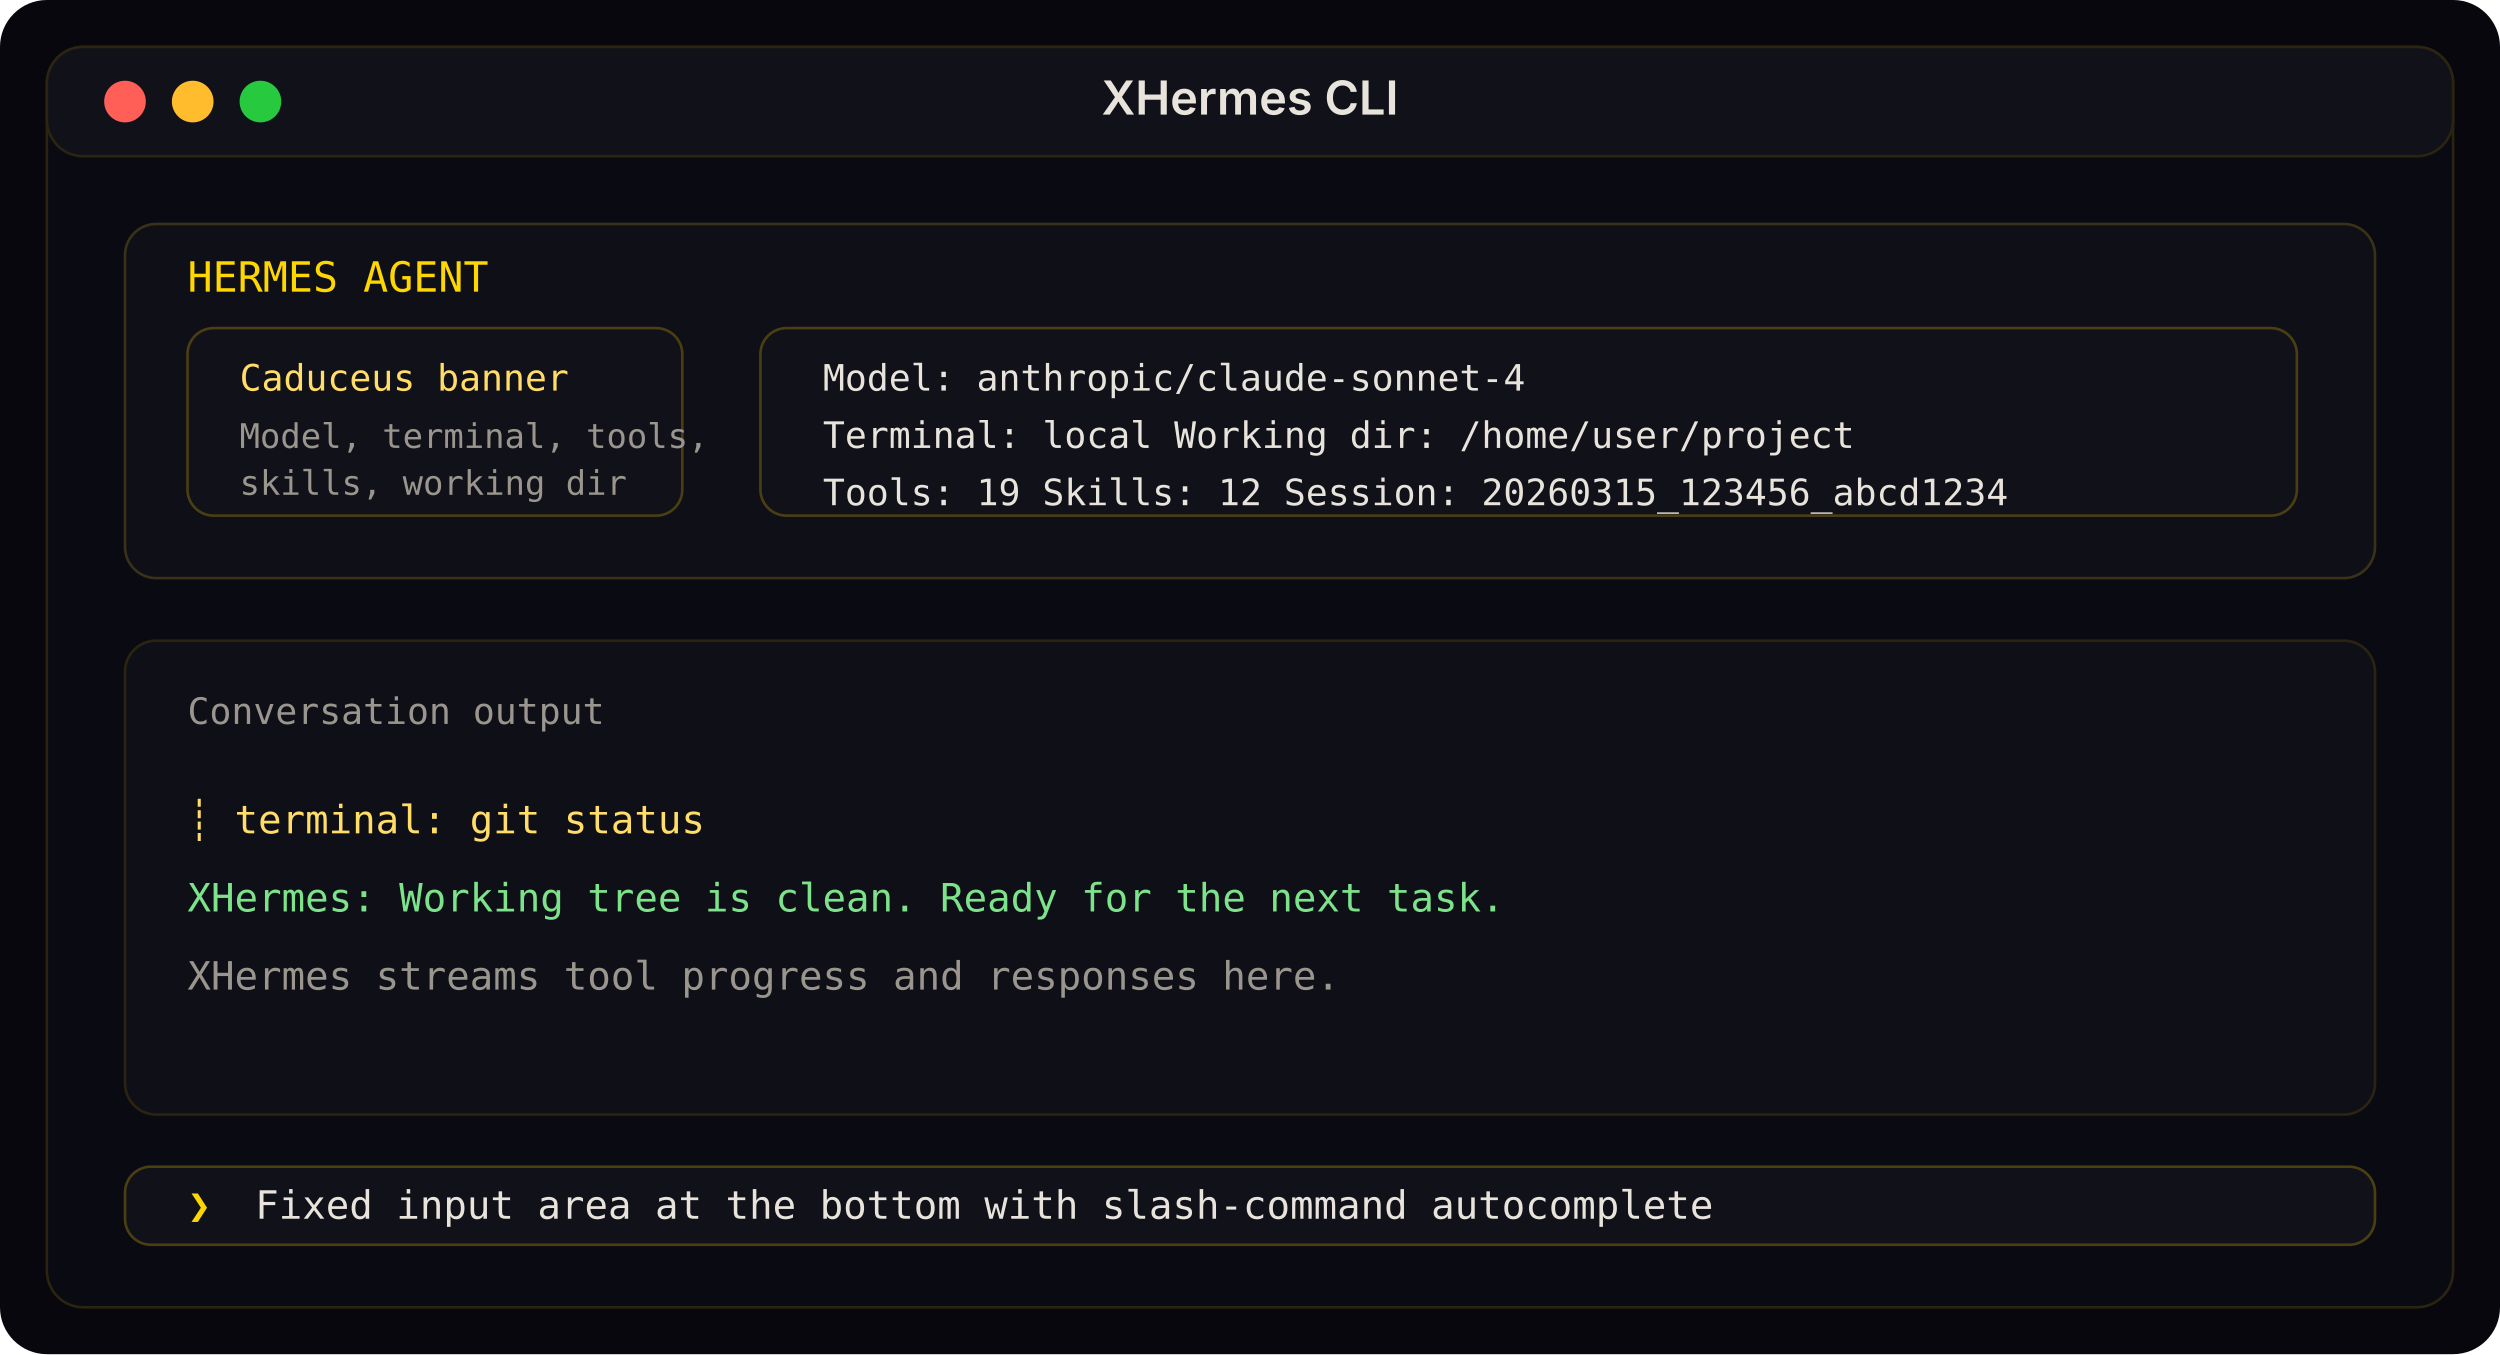
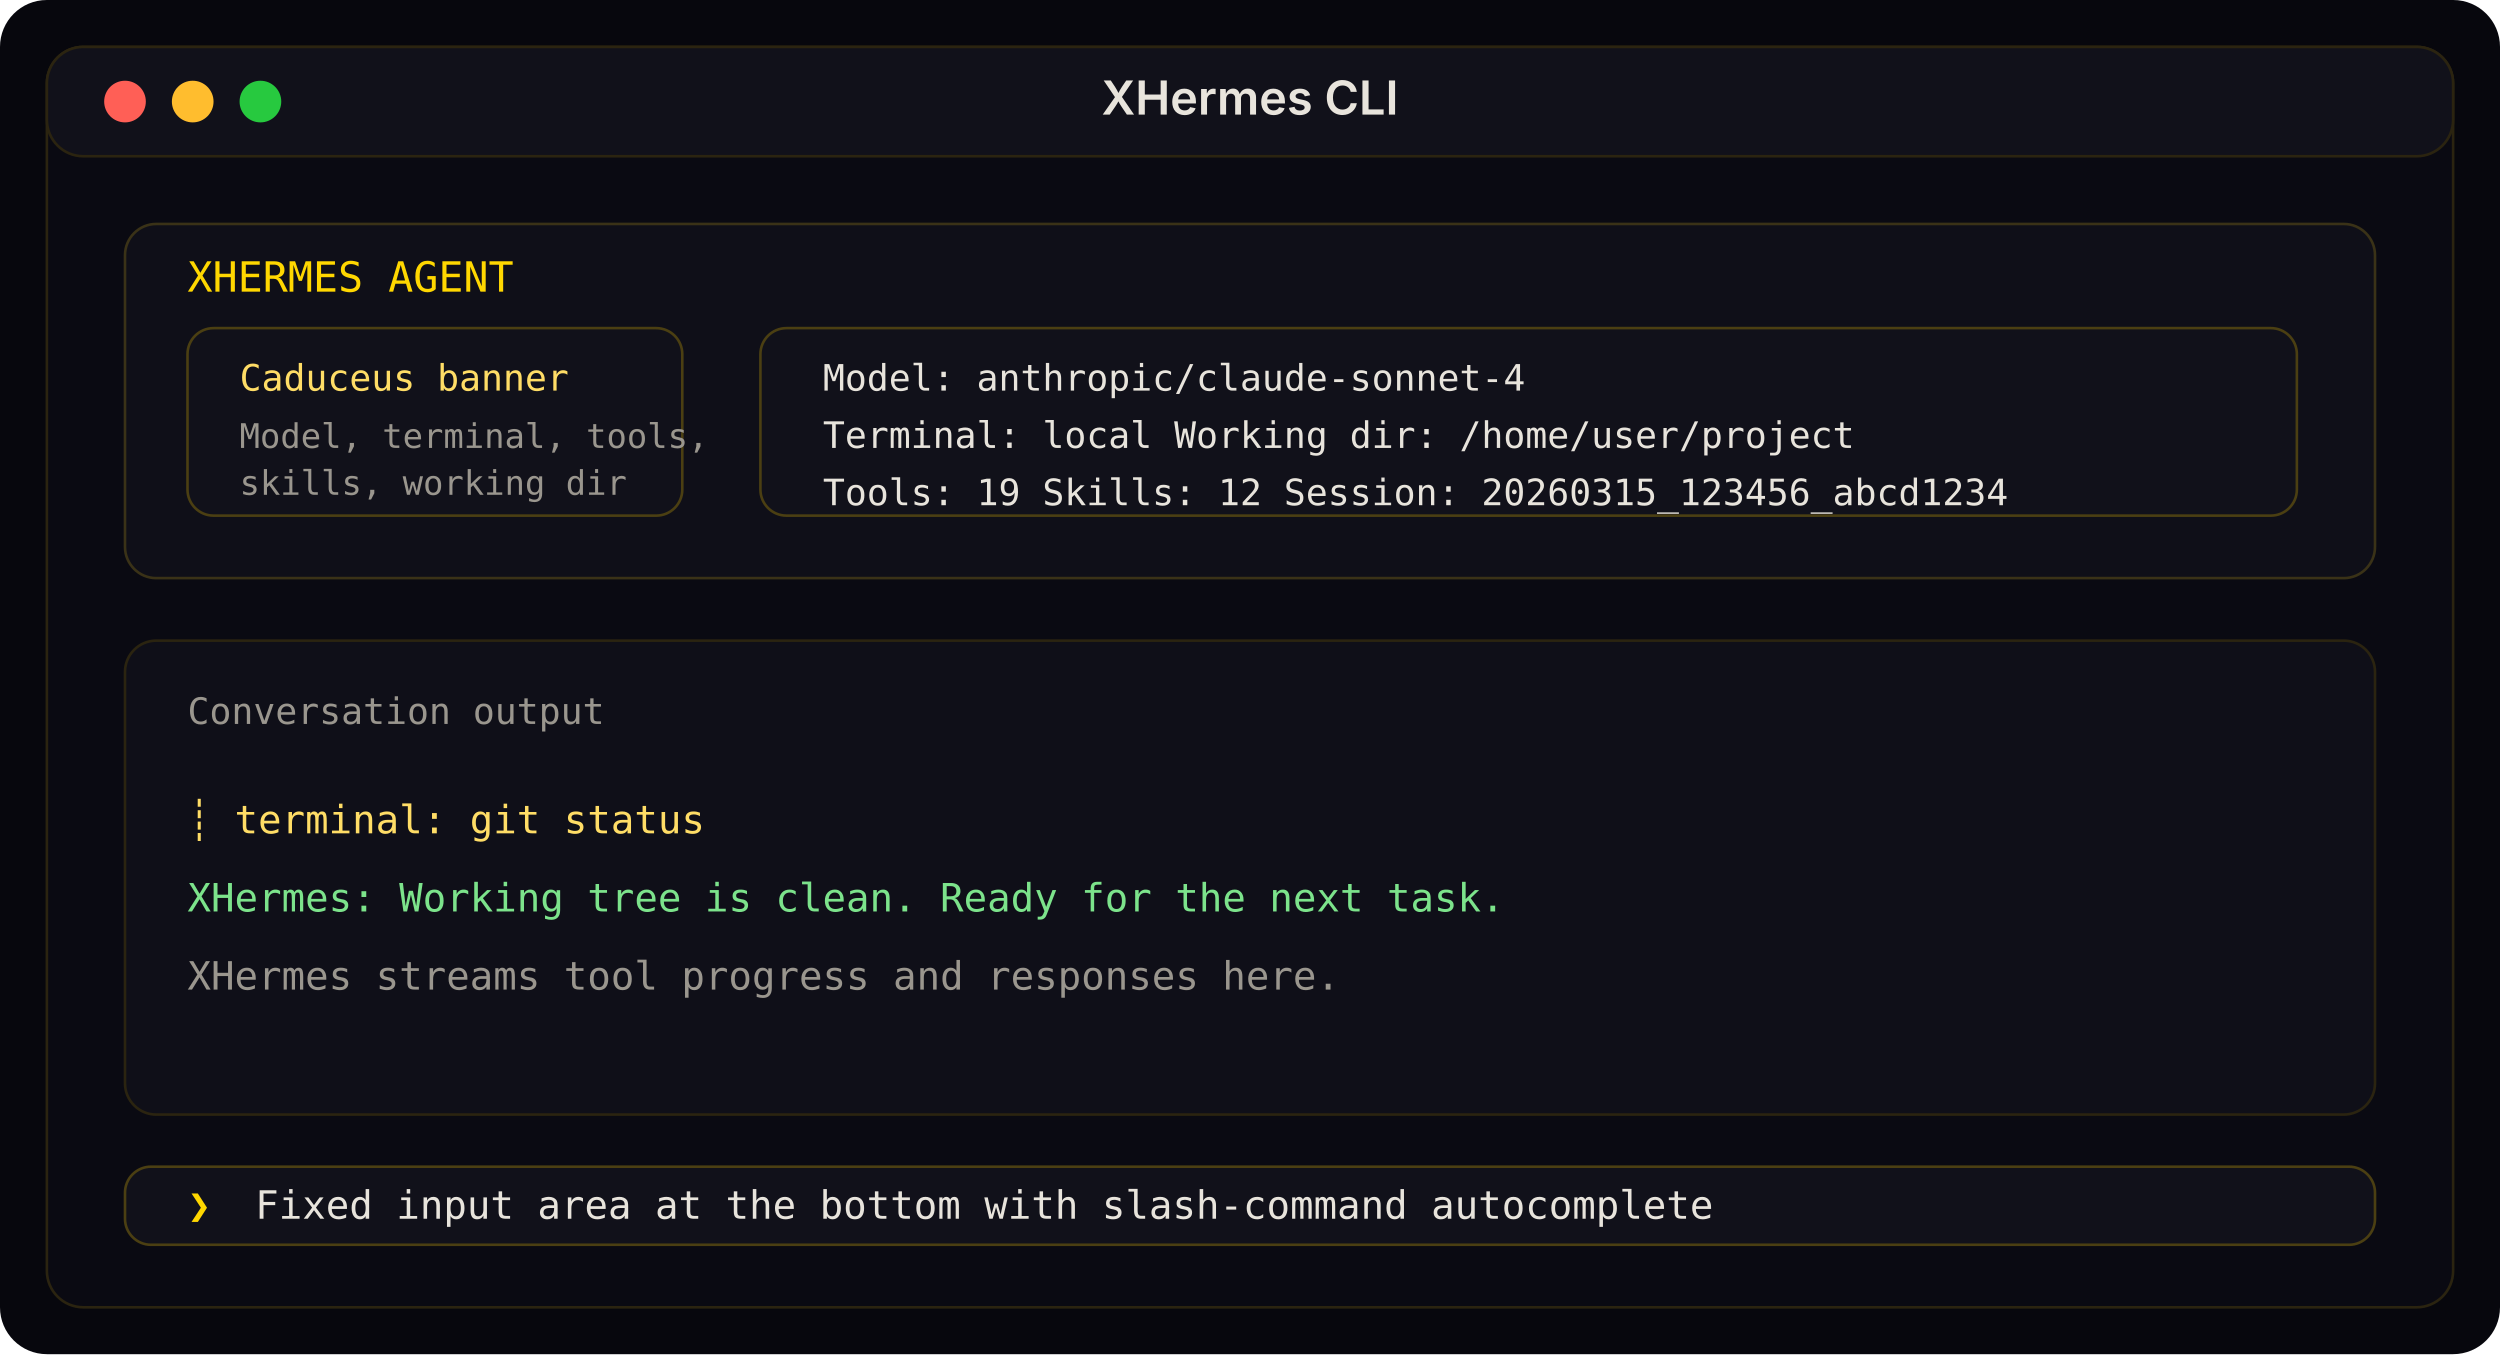
<svg xmlns="http://www.w3.org/2000/svg" width="960" height="520" viewBox="0 0 960 520" role="img" aria-labelledby="title desc">
  <rect width="960" height="520" rx="18" fill="#07070d" />
  <rect x="18" y="18" width="924" height="484" rx="14" fill="#0a0a12" stroke="#2b2410" />
  <rect x="18" y="18" width="924" height="42" rx="14" fill="#11111a" stroke="#2b2410" />
  <circle cx="48" cy="39" r="8" fill="#ff5f56" />
  <circle cx="74" cy="39" r="8" fill="#ffbd2e" />
  <circle cx="100" cy="39" r="8" fill="#27c93f" />
  <text x="480" y="44" text-anchor="middle" fill="#e8e4dc" font-family="Inter, sans-serif" font-size="18" font-weight="600">XHermes CLI</text>
  <rect x="48" y="86" width="864" height="136" rx="12" fill="#0f0f18" stroke="#3a3217" />
-   <text x="72" y="112" fill="#ffd700" font-family="JetBrains Mono, monospace" font-size="16">HERMES AGENT</text>
+   <text x="72" y="112" fill="#ffd700" font-family="JetBrains Mono, monospace" font-size="16">XHERMES AGENT</text>
  <rect x="72" y="126" width="190" height="72" rx="10" fill="#11111a" stroke="#4b3f12" />
  <text x="92" y="150" fill="#ffdd66" font-family="JetBrains Mono, monospace" font-size="14">Caduceus banner</text>
  <text x="92" y="172" fill="#9a968e" font-family="JetBrains Mono, monospace" font-size="13">Model, terminal, tools,</text>
  <text x="92" y="190" fill="#9a968e" font-family="JetBrains Mono, monospace" font-size="13">skills, working dir</text>
  <rect x="292" y="126" width="590" height="72" rx="10" fill="#11111a" stroke="#4b3f12" />
  <text x="316" y="150" fill="#e8e4dc" font-family="JetBrains Mono, monospace" font-size="14">Model: anthropic/claude-sonnet-4</text>
  <text x="316" y="172" fill="#e8e4dc" font-family="JetBrains Mono, monospace" font-size="14">Terminal: local   Working dir: /home/user/project</text>
  <text x="316" y="194" fill="#e8e4dc" font-family="JetBrains Mono, monospace" font-size="14">Tools: 19   Skills: 12   Session: 20260315_123456_abcd1234</text>
  <rect x="48" y="246" width="864" height="182" rx="12" fill="#0f0f18" stroke="#2b2410" />
  <text x="72" y="278" fill="#9a968e" font-family="JetBrains Mono, monospace" font-size="14">Conversation output</text>
  <text x="72" y="320" fill="#ffdd66" font-family="JetBrains Mono, monospace" font-size="15">┊ terminal: git status</text>
  <text x="72" y="350" fill="#7ce38b" font-family="JetBrains Mono, monospace" font-size="15">XHermes: Working tree is clean. Ready for the next task.</text>
  <text x="72" y="380" fill="#9a968e" font-family="JetBrains Mono, monospace" font-size="15">XHermes streams tool progress and responses here.</text>
  <rect x="48" y="448" width="864" height="30" rx="10" fill="#11111a" stroke="#4b3f12" />
  <text x="72" y="468" fill="#ffd700" font-family="JetBrains Mono, monospace" font-size="15">❯</text>
  <text x="98" y="468" fill="#e8e4dc" font-family="JetBrains Mono, monospace" font-size="15">Fixed input area at the bottom with slash-command autocomplete</text>
</svg>
